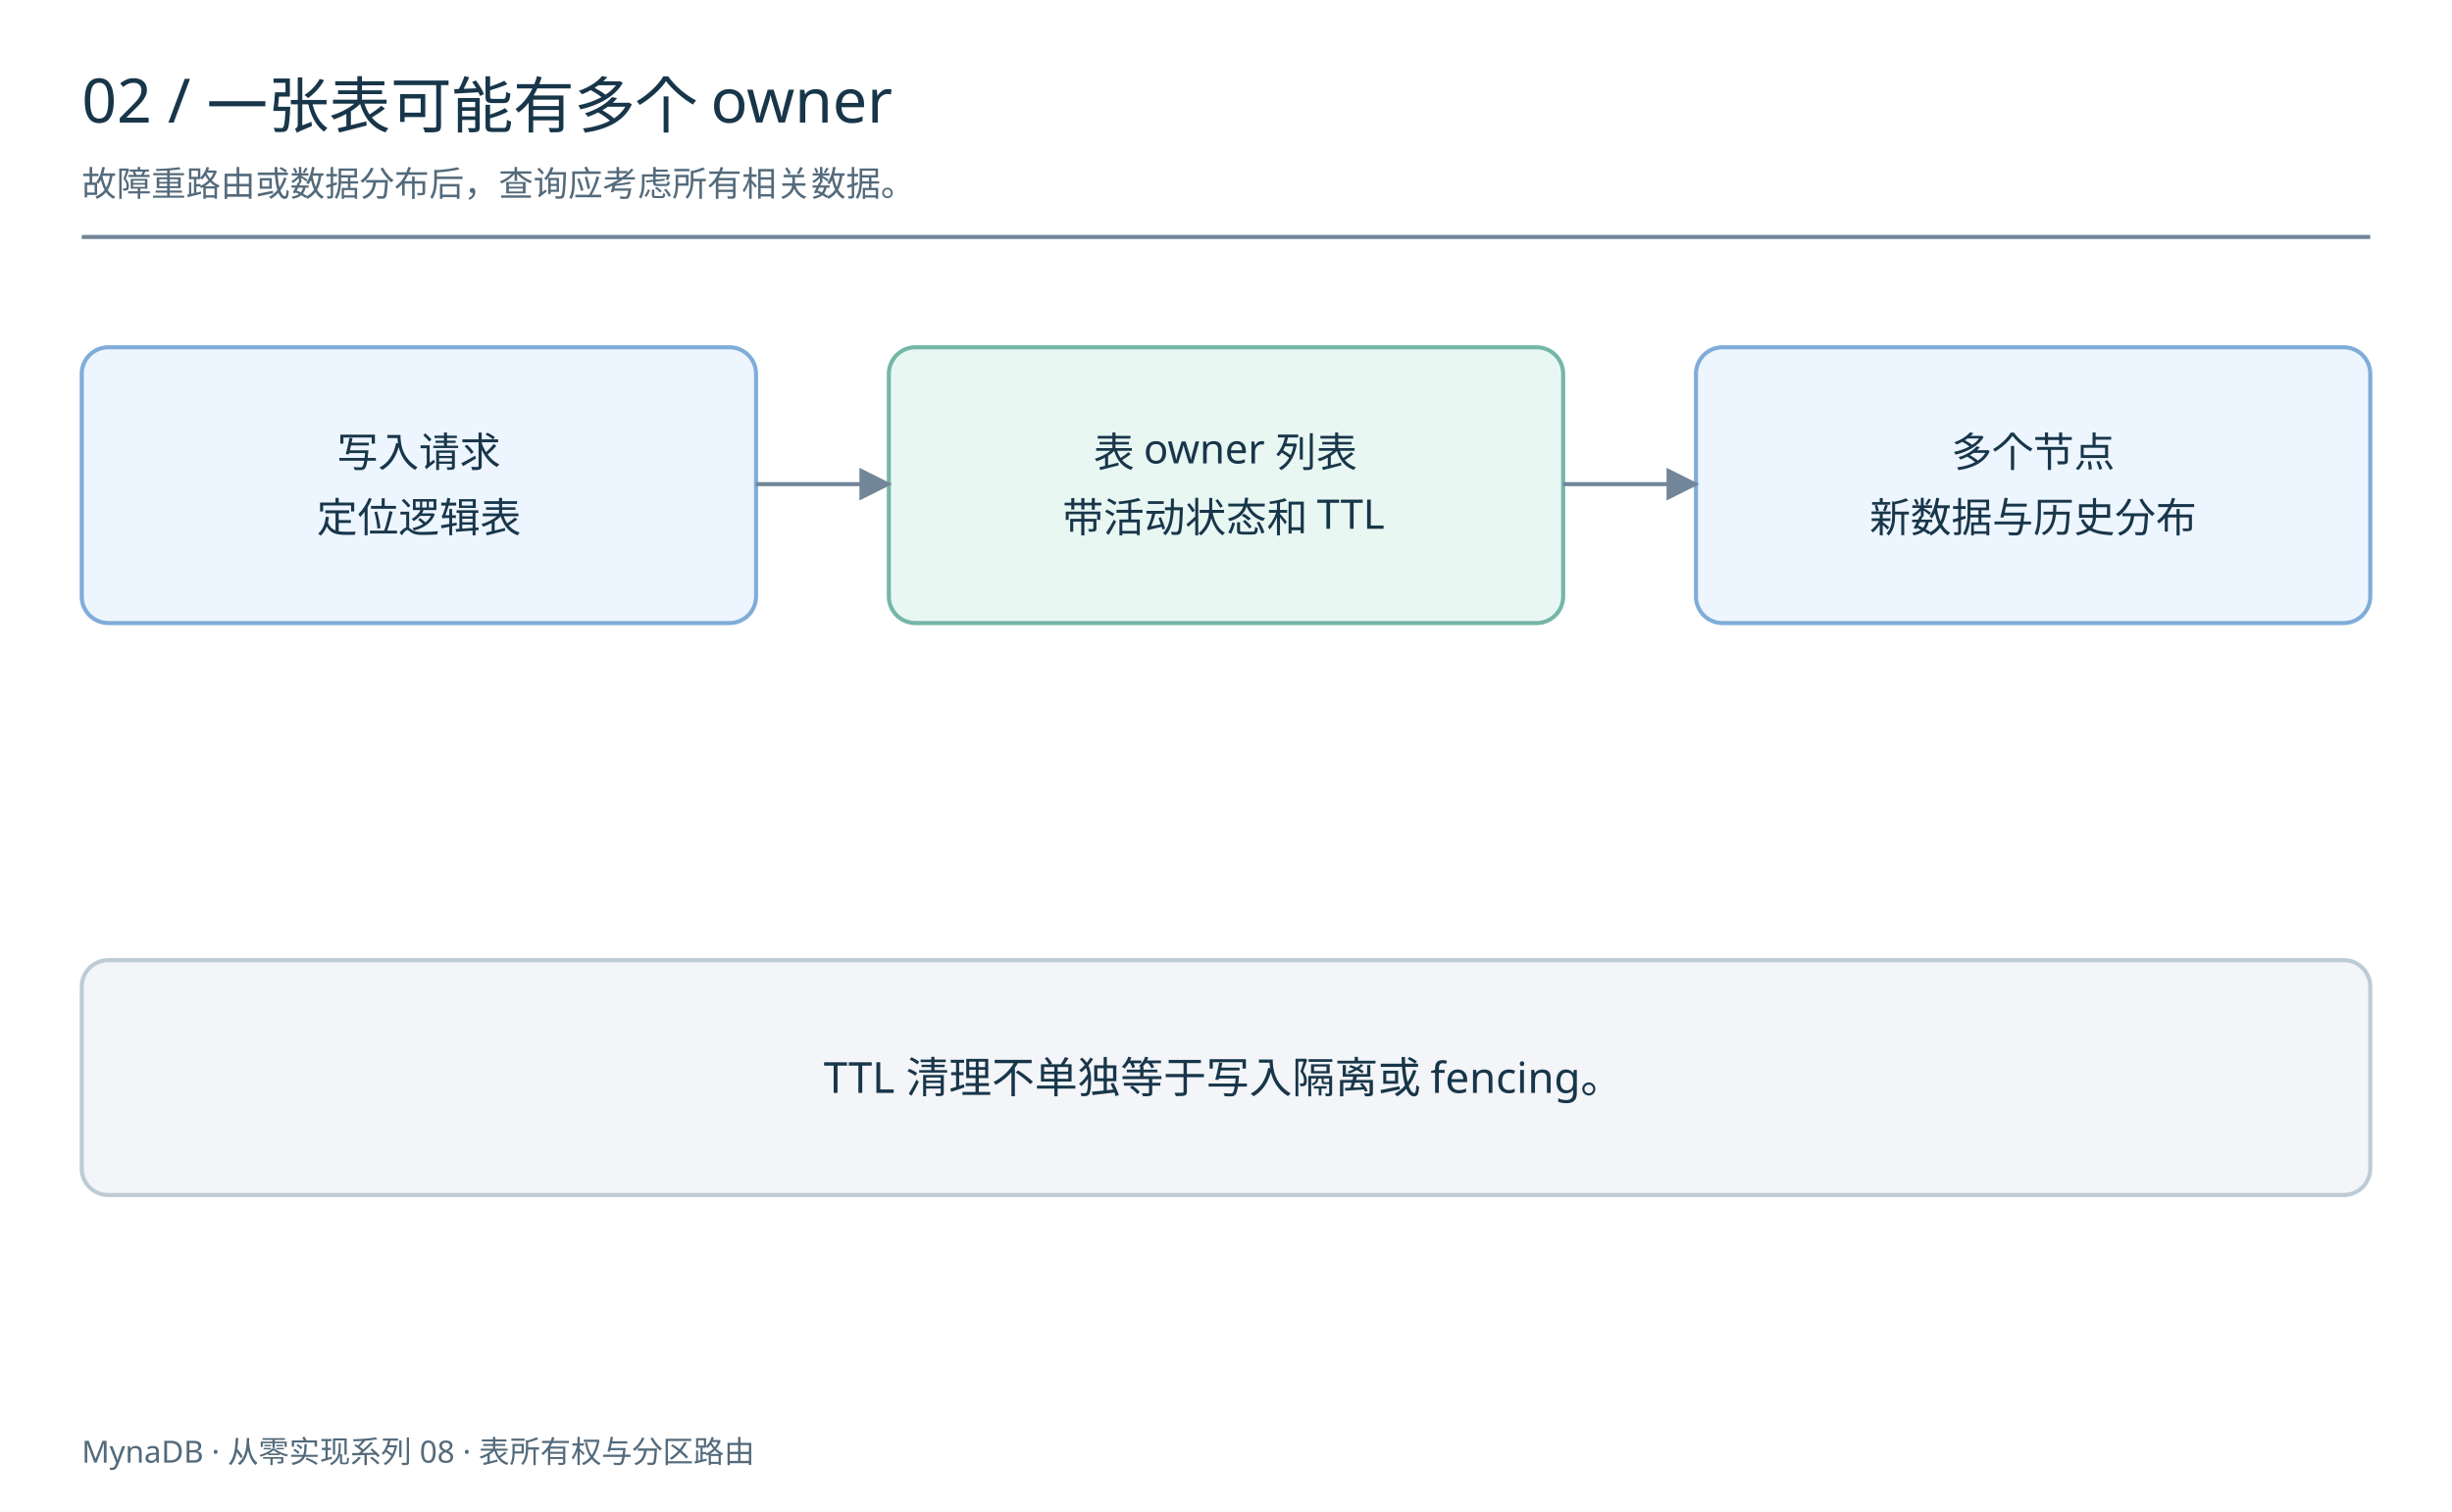
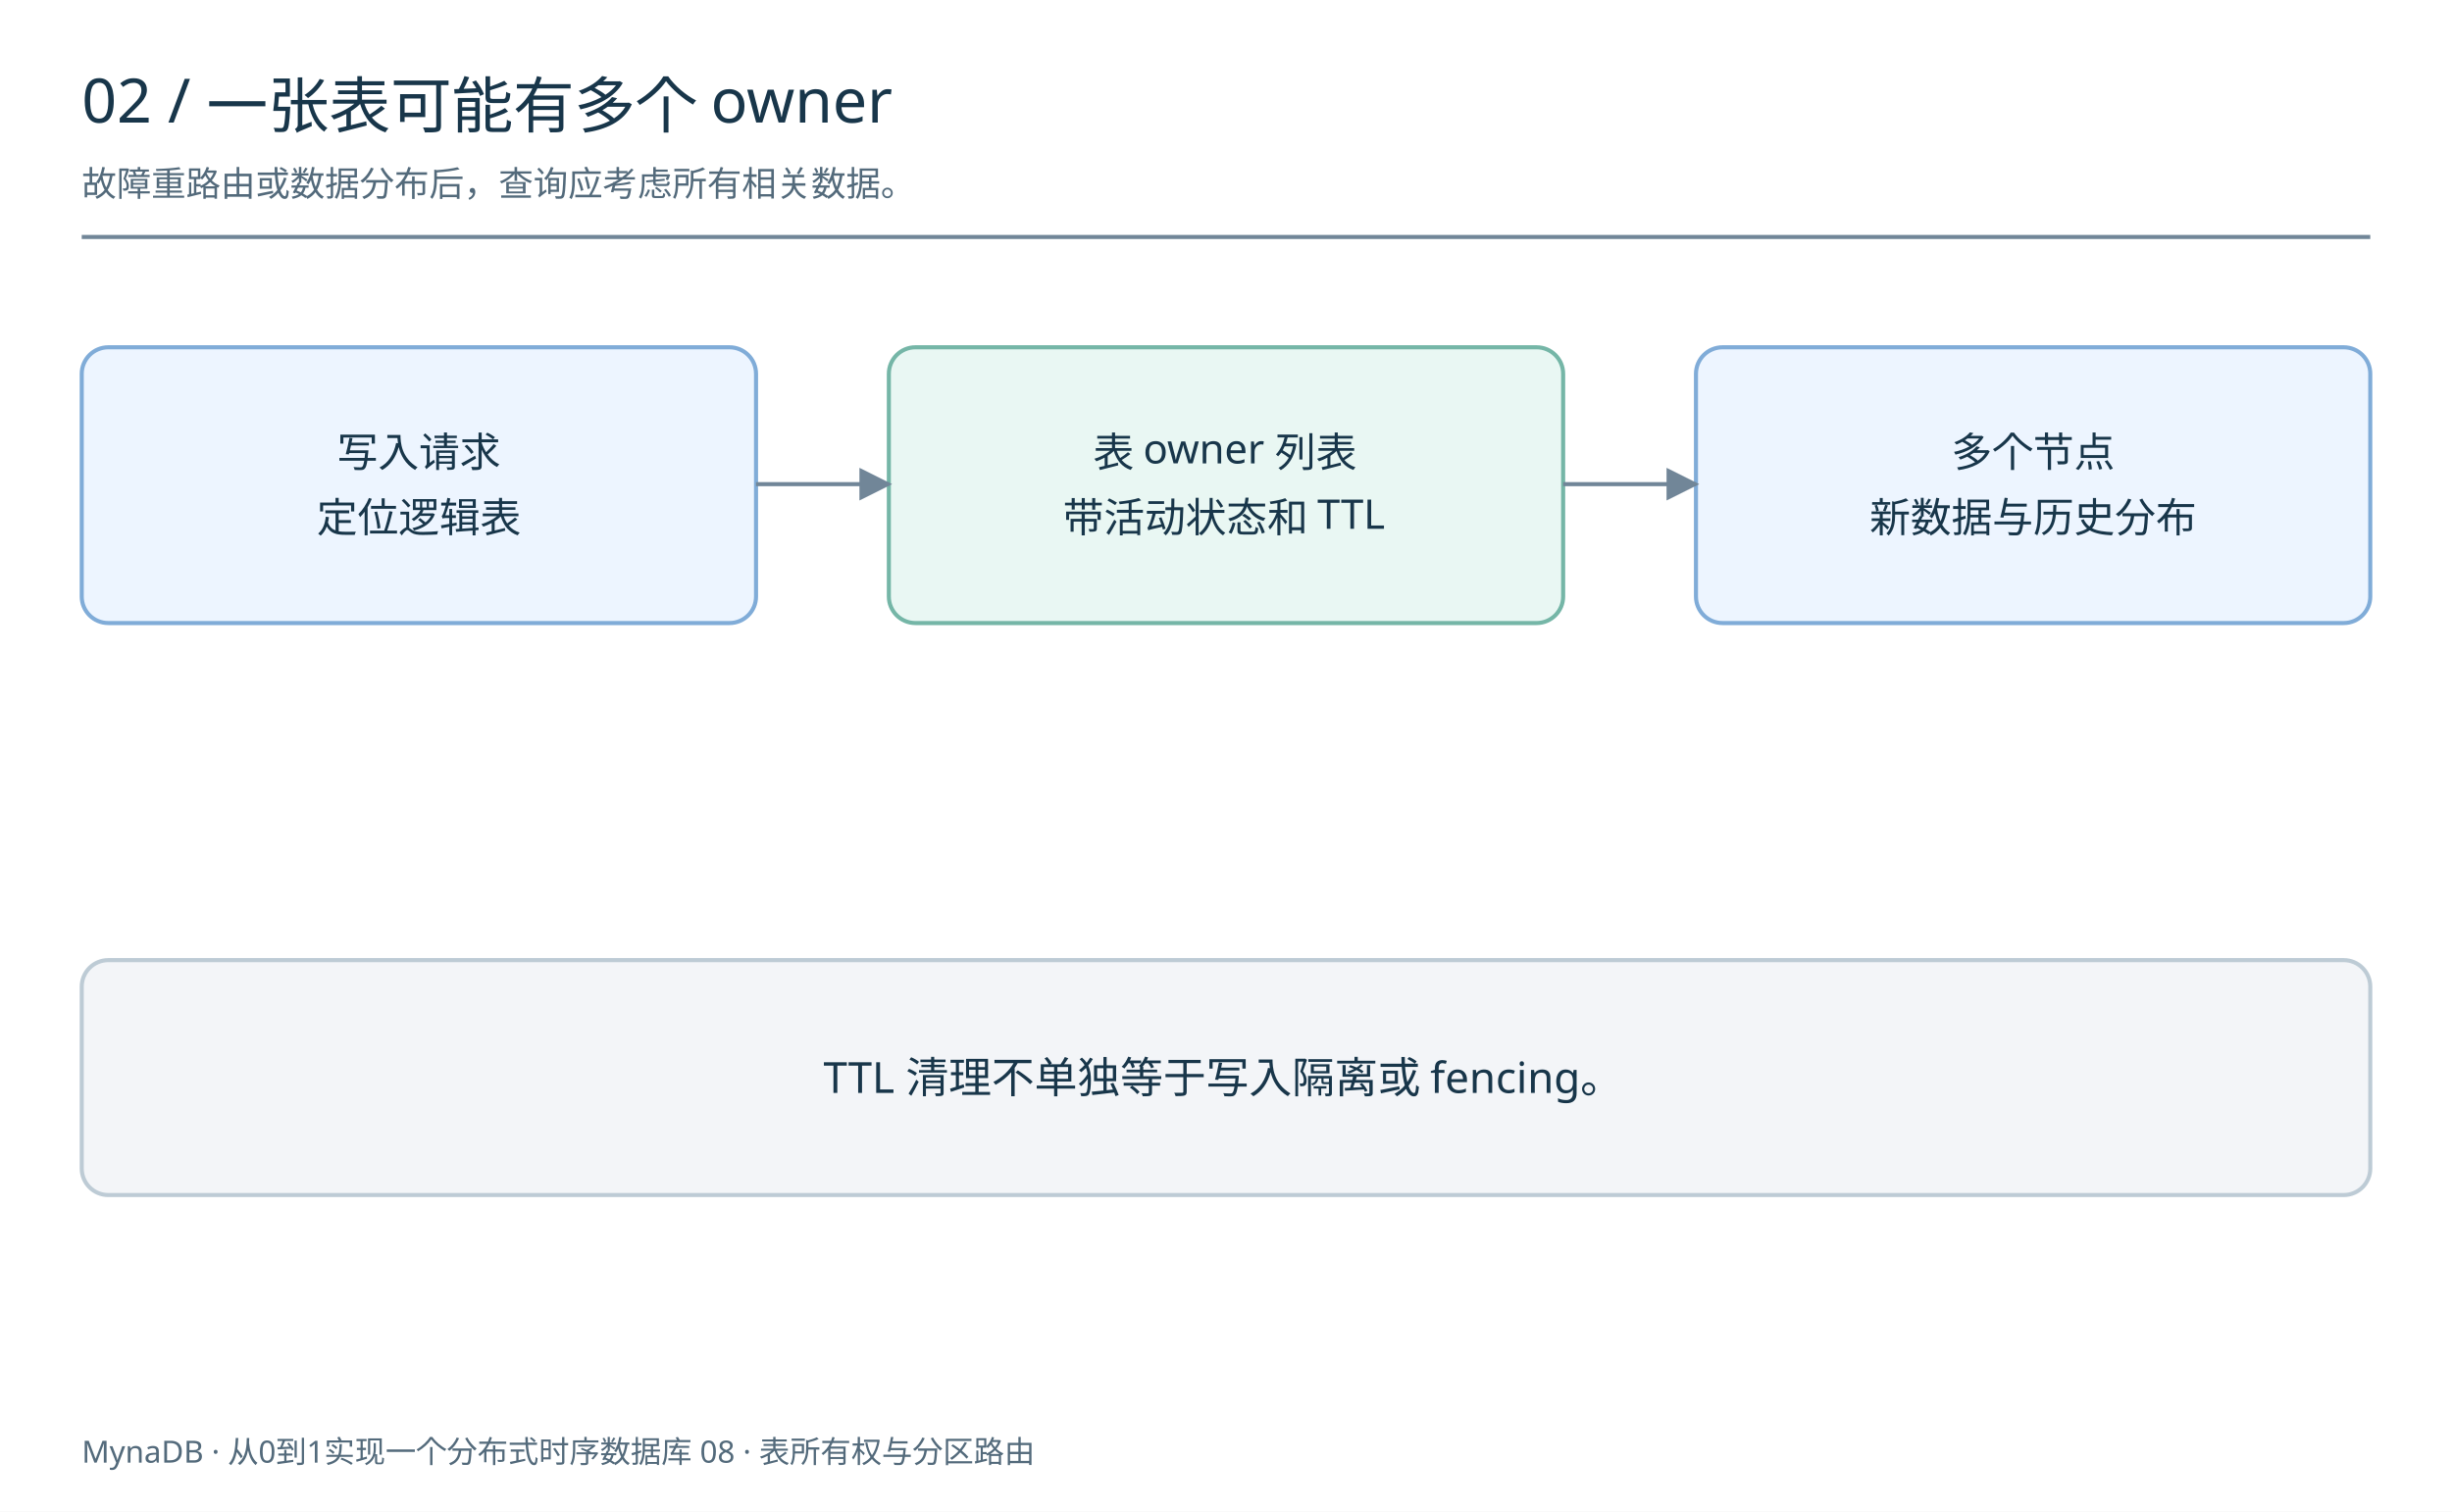
<svg xmlns="http://www.w3.org/2000/svg" width="1200" height="740" viewBox="0 0 1200 740" role="img" aria-labelledby="title desc">
  <defs>
    <marker id="arrow" viewBox="0 0 10 10" refX="9" refY="5" markerWidth="8" markerHeight="8" orient="auto-start-reverse">
      <path d="M0 0L10 5L0 10Z" fill="#718698" />
    </marker>
  </defs>
  <rect width="100%" height="100%" fill="white" />
  <text x="40" y="60" font-family="Noto Sans SC, Microsoft YaHei, PingFang SC, sans-serif" font-size="30" font-weight="500" fill="#18364a">02 / 一张表可能有多个 owner</text>
  <text x="40" y="96" font-family="Noto Sans SC, Microsoft YaHei, PingFang SC, sans-serif" font-size="17" font-weight="500" fill="#536a7b">故障重路由或数据分布后，查询应考虑所有相关数据。</text>
  <polyline points="40,116 1160,116" fill="none" stroke="#718698" stroke-width="2" />
-   <text x="40" y="716" font-family="Noto Sans SC, Microsoft YaHei, PingFang SC, sans-serif" font-size="15" font-weight="500" fill="#536a7b">MynaDB · 从零实现系列 08 · 表所有权与分区路由</text>
+   <text x="40" y="716" font-family="Noto Sans SC, Microsoft YaHei, PingFang SC, sans-serif" font-size="15" font-weight="500" fill="#536a7b">MynaDB · 从0到1实现一个分布式时序数据库 08 · 表所有权与分区路由</text>
  <rect x="40" y="170" width="330" height="135" rx="13" fill="#edf5ff" stroke="#80acd8" stroke-width="2" />
  <text x="165.0" y="228.5" font-family="Noto Sans SC, Microsoft YaHei, PingFang SC, sans-serif" font-size="20" font-weight="500" fill="#18364a">写入请求</text>
  <text x="155.0" y="260.5" font-family="Noto Sans SC, Microsoft YaHei, PingFang SC, sans-serif" font-size="20" font-weight="500" fill="#18364a">定位逻辑表</text>
  <rect x="435" y="170" width="330" height="135" rx="13" fill="#e9f7f3" stroke="#75b6a7" stroke-width="2" />
-   <text x="535.2" y="228.5" font-family="Noto Sans SC, Microsoft YaHei, PingFang SC, sans-serif" font-size="20" font-weight="500" fill="#18364a">表 owner 列表</text>
-   <text x="520.0" y="260.5" font-family="Noto Sans SC, Microsoft YaHei, PingFang SC, sans-serif" font-size="20" font-weight="500" fill="#18364a">带活动状态和 TTL</text>
+   <text x="535.0" y="228.5" font-family="Noto Sans SC, Microsoft YaHei, PingFang SC, sans-serif" font-size="20" font-weight="500" fill="#18364a">表 owner 列表</text>
+   <text x="520.2" y="260.5" font-family="Noto Sans SC, Microsoft YaHei, PingFang SC, sans-serif" font-size="20" font-weight="500" fill="#18364a">带活动状态和 TTL</text>
  <rect x="830" y="170" width="330" height="135" rx="13" fill="#edf5ff" stroke="#80acd8" stroke-width="2" />
  <text x="955.0" y="228.5" font-family="Noto Sans SC, Microsoft YaHei, PingFang SC, sans-serif" font-size="20" font-weight="500" fill="#18364a">多个节点</text>
  <text x="915.0" y="260.5" font-family="Noto Sans SC, Microsoft YaHei, PingFang SC, sans-serif" font-size="20" font-weight="500" fill="#18364a">新数据与历史分布</text>
  <polyline points="370,237 435,237" fill="none" stroke="#718698" stroke-width="2" marker-end="url(#arrow)" />
  <polyline points="765,237 830,237" fill="none" stroke="#718698" stroke-width="2" marker-end="url(#arrow)" />
  <rect x="40" y="470" width="1120" height="115" rx="13" fill="#f3f5f8" stroke="#bdcbd5" stroke-width="2" />
-   <text x="403.1" y="535.0" font-family="Noto Sans SC, Microsoft YaHei, PingFang SC, sans-serif" font-size="21" font-weight="500" fill="#18364a">TTL 清理不单独等于写入隔离或 fencing。</text>
+   <text x="403.0" y="535.0" font-family="Noto Sans SC, Microsoft YaHei, PingFang SC, sans-serif" font-size="21" font-weight="500" fill="#18364a">TTL 清理不单独等于写入隔离或 fencing。</text>
</svg>
